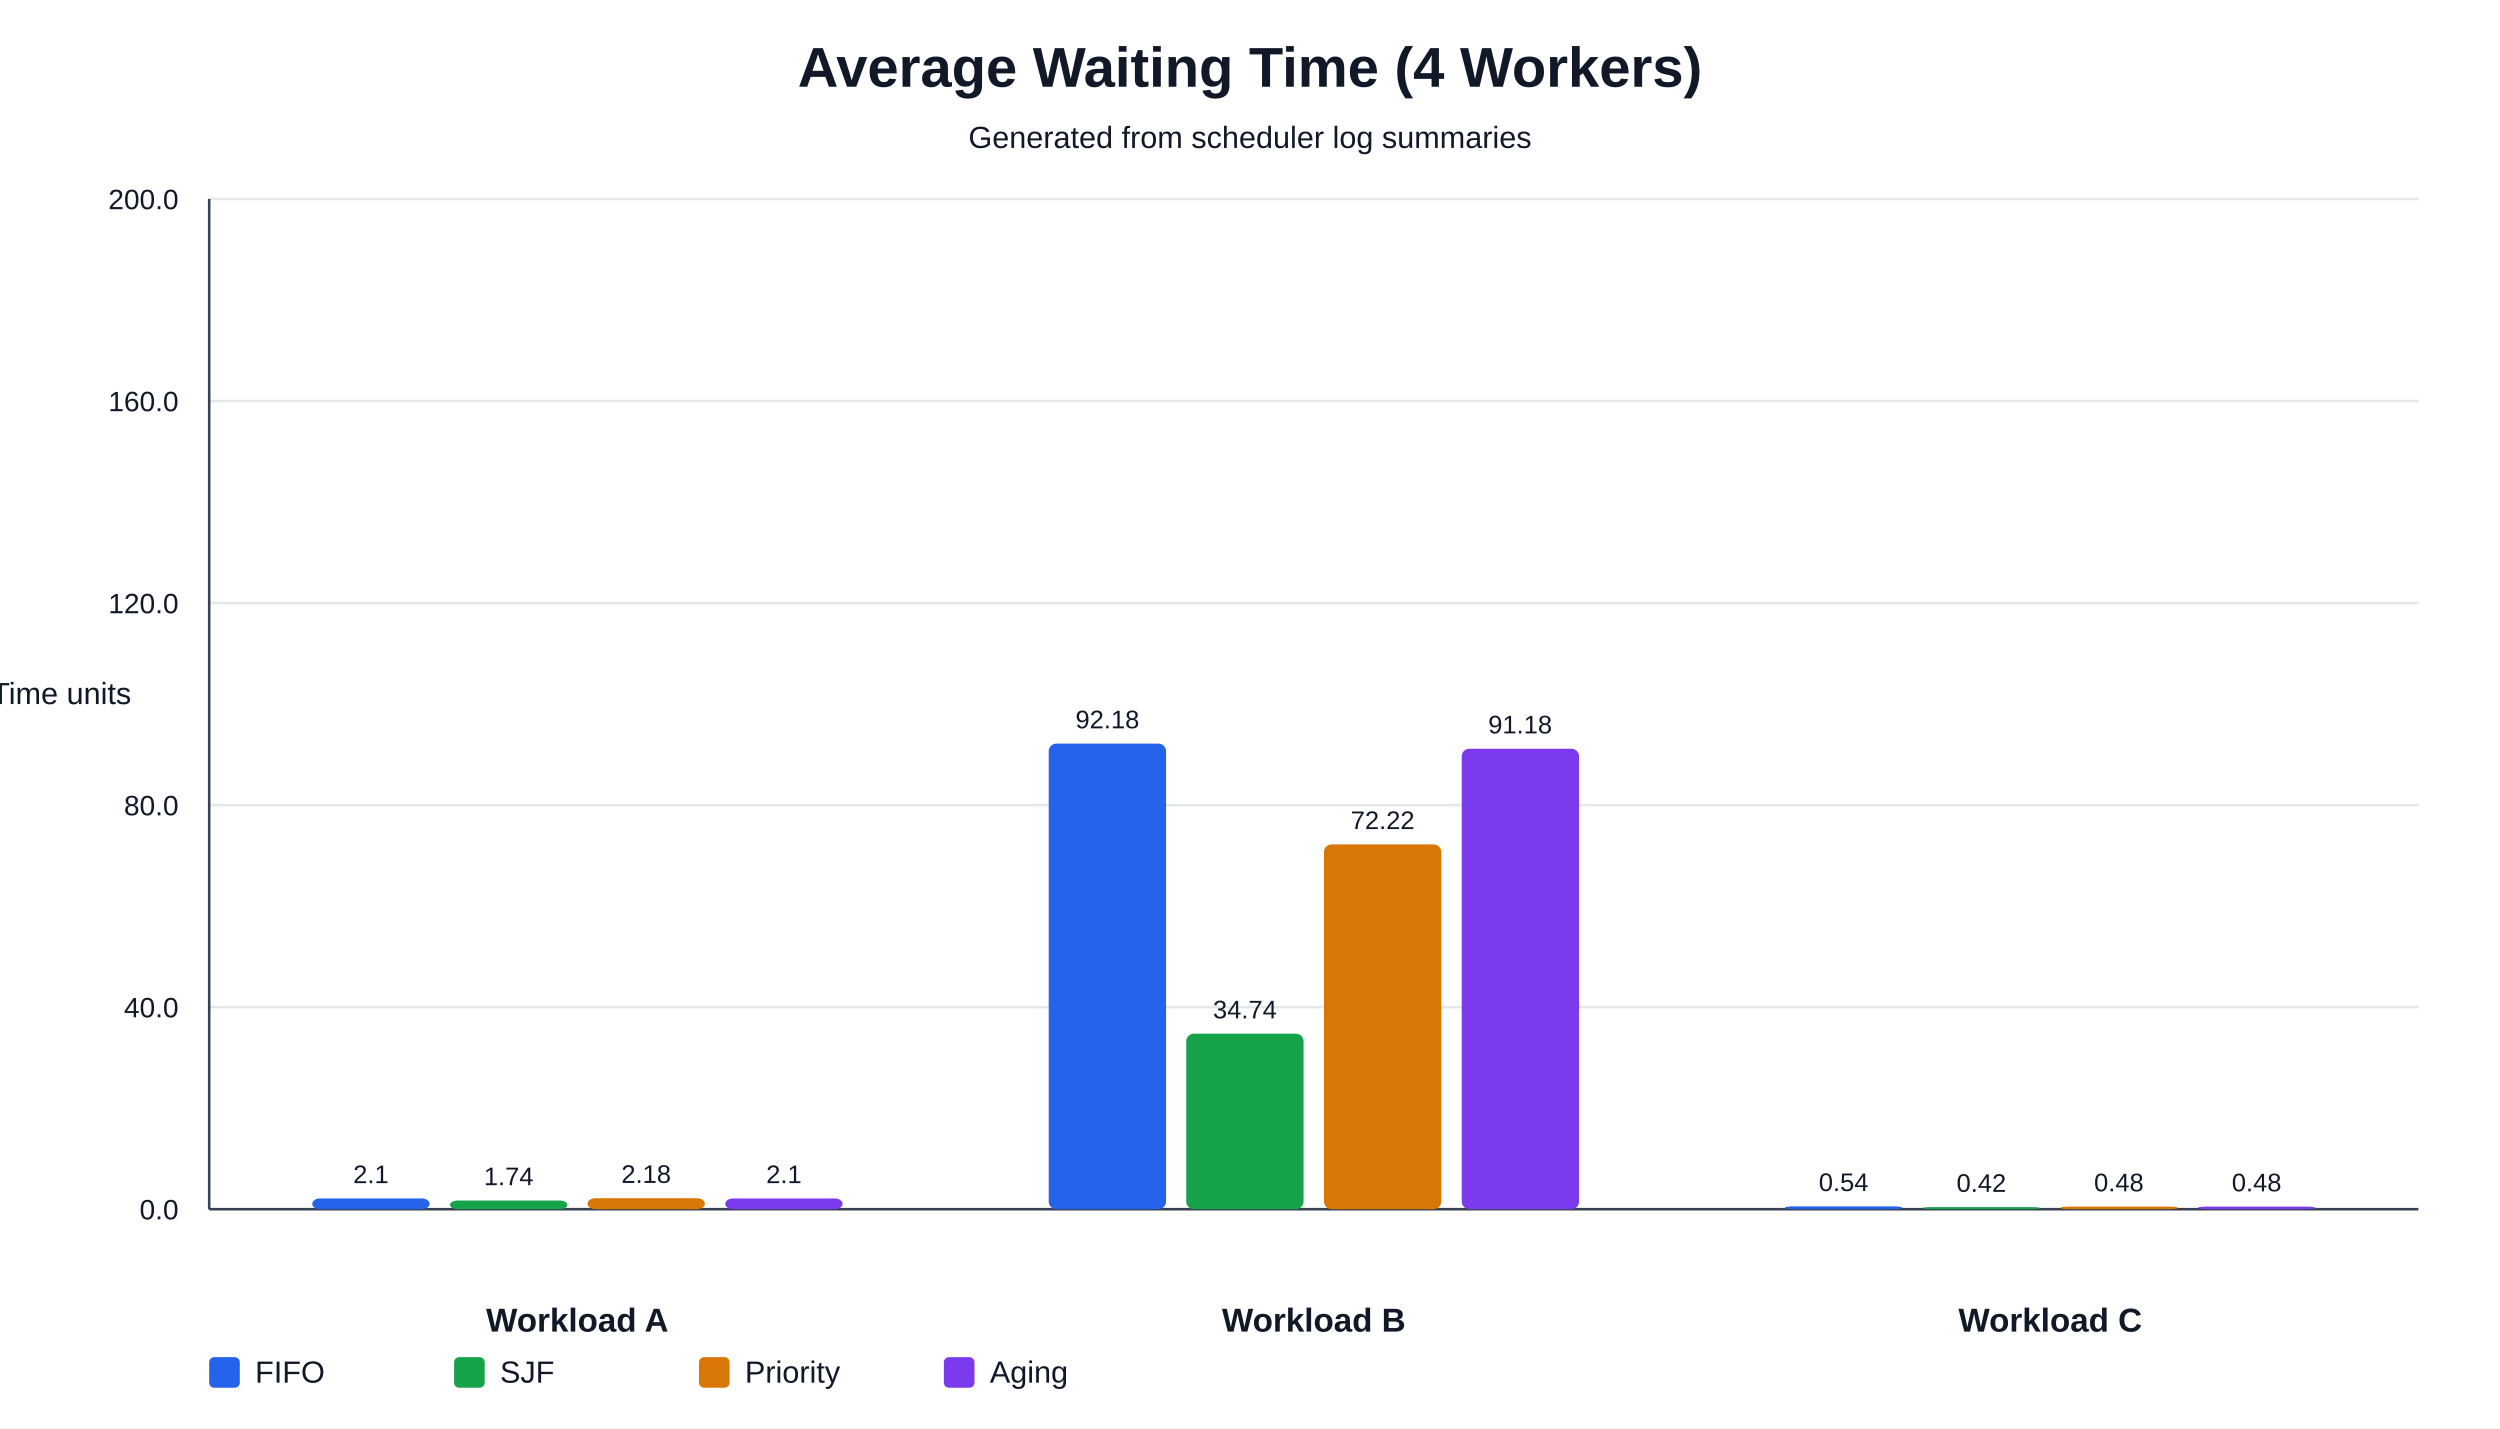
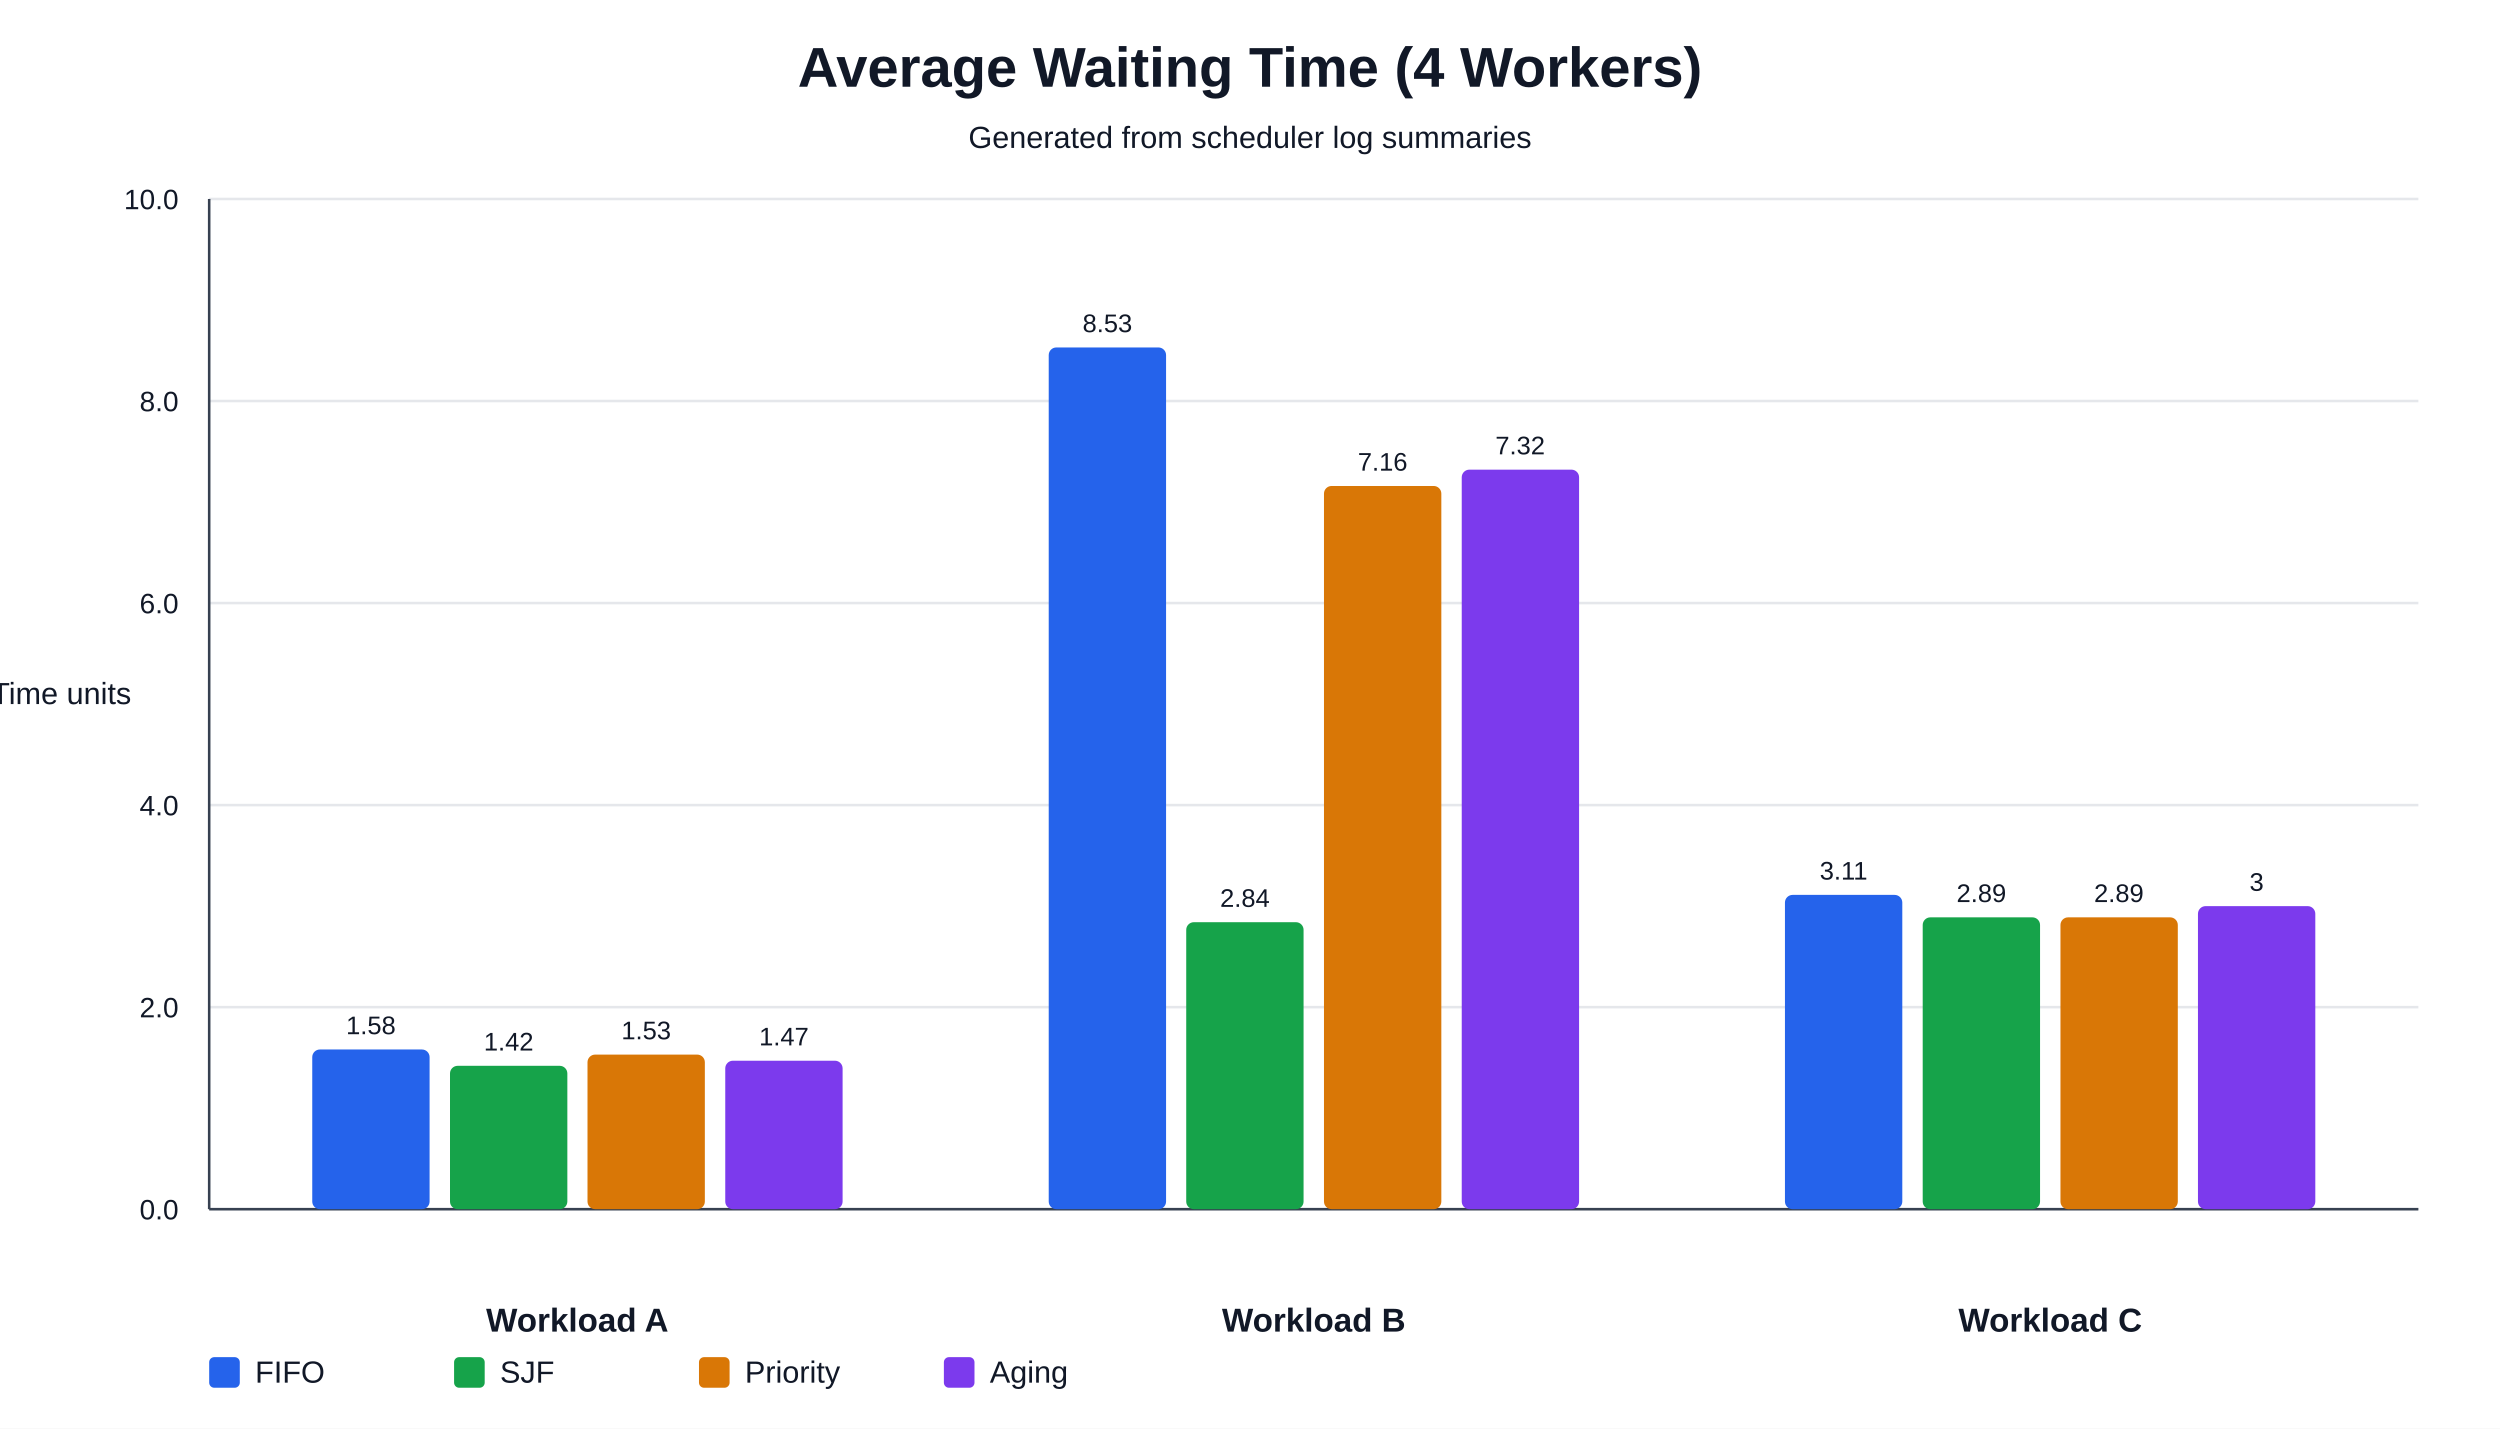
<svg xmlns="http://www.w3.org/2000/svg" width="980" height="560" viewBox="0 0 980 560">
  <rect width="100%" height="100%" fill="#ffffff" />
  <text x="490.0" y="34.0" font-family="Arial, sans-serif" font-size="22" font-weight="700" text-anchor="middle" fill="#111827">Average Waiting Time (4 Workers)</text>
  <text x="490.0" y="58.0" font-family="Arial, sans-serif" font-size="12" font-weight="400" text-anchor="middle" fill="#111827">Generated from scheduler log summaries</text>
  <line x1="82" y1="474.0" x2="948" y2="474.0" stroke="#e5e7eb" />
  <text x="70.0" y="478.0" font-family="Arial, sans-serif" font-size="11" font-weight="400" text-anchor="end" fill="#111827">0.0</text>
  <line x1="82" y1="394.8" x2="948" y2="394.8" stroke="#e5e7eb" />
-   <text x="70.0" y="398.8" font-family="Arial, sans-serif" font-size="11" font-weight="400" text-anchor="end" fill="#111827">40.0</text>
+   <text x="70.0" y="398.8" font-family="Arial, sans-serif" font-size="11" font-weight="400" text-anchor="end" fill="#111827">2.0</text>
  <line x1="82" y1="315.6" x2="948" y2="315.6" stroke="#e5e7eb" />
-   <text x="70.0" y="319.6" font-family="Arial, sans-serif" font-size="11" font-weight="400" text-anchor="end" fill="#111827">80.0</text>
+   <text x="70.0" y="319.6" font-family="Arial, sans-serif" font-size="11" font-weight="400" text-anchor="end" fill="#111827">4.0</text>
  <line x1="82" y1="236.4" x2="948" y2="236.4" stroke="#e5e7eb" />
-   <text x="70.0" y="240.4" font-family="Arial, sans-serif" font-size="11" font-weight="400" text-anchor="end" fill="#111827">120.0</text>
+   <text x="70.0" y="240.4" font-family="Arial, sans-serif" font-size="11" font-weight="400" text-anchor="end" fill="#111827">6.0</text>
  <line x1="82" y1="157.2" x2="948" y2="157.2" stroke="#e5e7eb" />
-   <text x="70.0" y="161.2" font-family="Arial, sans-serif" font-size="11" font-weight="400" text-anchor="end" fill="#111827">160.0</text>
+   <text x="70.0" y="161.2" font-family="Arial, sans-serif" font-size="11" font-weight="400" text-anchor="end" fill="#111827">8.0</text>
  <line x1="82" y1="78.0" x2="948" y2="78.0" stroke="#e5e7eb" />
-   <text x="70.0" y="82.0" font-family="Arial, sans-serif" font-size="11" font-weight="400" text-anchor="end" fill="#111827">200.0</text>
+   <text x="70.0" y="82.0" font-family="Arial, sans-serif" font-size="11" font-weight="400" text-anchor="end" fill="#111827">10.0</text>
  <line x1="82" y1="78" x2="82" y2="474" stroke="#374151" />
  <line x1="82" y1="474" x2="948" y2="474" stroke="#374151" />
  <text x="24.0" y="276.0" font-family="Arial, sans-serif" font-size="12" font-weight="400" text-anchor="middle" fill="#111827">Time units</text>
  <text x="226.3" y="522.0" font-family="Arial, sans-serif" font-size="13" font-weight="700" text-anchor="middle" fill="#111827">Workload A</text>
-   <rect x="122.4" y="469.8" width="46.0" height="4.2" fill="#2563eb" rx="3" />
-   <text x="145.4" y="463.8" font-family="Arial, sans-serif" font-size="10" font-weight="400" text-anchor="middle" fill="#111827">2.1</text>
-   <rect x="176.4" y="470.6" width="46.0" height="3.4" fill="#16a34a" rx="3" />
-   <text x="199.4" y="464.6" font-family="Arial, sans-serif" font-size="10" font-weight="400" text-anchor="middle" fill="#111827">1.74</text>
-   <rect x="230.3" y="469.7" width="46.0" height="4.3" fill="#d97706" rx="3" />
-   <text x="253.3" y="463.7" font-family="Arial, sans-serif" font-size="10" font-weight="400" text-anchor="middle" fill="#111827">2.18</text>
-   <rect x="284.3" y="469.8" width="46.0" height="4.2" fill="#7c3aed" rx="3" />
-   <text x="307.3" y="463.8" font-family="Arial, sans-serif" font-size="10" font-weight="400" text-anchor="middle" fill="#111827">2.1</text>
+   <rect x="122.4" y="411.4" width="46.0" height="62.6" fill="#2563eb" rx="3" />
+   <text x="145.4" y="405.4" font-family="Arial, sans-serif" font-size="10" font-weight="400" text-anchor="middle" fill="#111827">1.58</text>
+   <rect x="176.4" y="417.8" width="46.0" height="56.2" fill="#16a34a" rx="3" />
+   <text x="199.4" y="411.8" font-family="Arial, sans-serif" font-size="10" font-weight="400" text-anchor="middle" fill="#111827">1.42</text>
+   <rect x="230.3" y="413.4" width="46.0" height="60.6" fill="#d97706" rx="3" />
+   <text x="253.3" y="407.4" font-family="Arial, sans-serif" font-size="10" font-weight="400" text-anchor="middle" fill="#111827">1.53</text>
+   <rect x="284.3" y="415.8" width="46.0" height="58.2" fill="#7c3aed" rx="3" />
+   <text x="307.3" y="409.8" font-family="Arial, sans-serif" font-size="10" font-weight="400" text-anchor="middle" fill="#111827">1.47</text>
  <text x="515.0" y="522.0" font-family="Arial, sans-serif" font-size="13" font-weight="700" text-anchor="middle" fill="#111827">Workload B</text>
-   <rect x="411.1" y="291.5" width="46.0" height="182.5" fill="#2563eb" rx="3" />
-   <text x="434.1" y="285.5" font-family="Arial, sans-serif" font-size="10" font-weight="400" text-anchor="middle" fill="#111827">92.18</text>
-   <rect x="465.0" y="405.2" width="46.0" height="68.8" fill="#16a34a" rx="3" />
-   <text x="488.0" y="399.2" font-family="Arial, sans-serif" font-size="10" font-weight="400" text-anchor="middle" fill="#111827">34.74</text>
-   <rect x="519.0" y="331.0" width="46.0" height="143.0" fill="#d97706" rx="3" />
-   <text x="542.0" y="325.0" font-family="Arial, sans-serif" font-size="10" font-weight="400" text-anchor="middle" fill="#111827">72.22</text>
-   <rect x="573.0" y="293.5" width="46.0" height="180.5" fill="#7c3aed" rx="3" />
-   <text x="595.9" y="287.5" font-family="Arial, sans-serif" font-size="10" font-weight="400" text-anchor="middle" fill="#111827">91.18</text>
+   <rect x="411.1" y="136.2" width="46.0" height="337.8" fill="#2563eb" rx="3" />
+   <text x="434.1" y="130.2" font-family="Arial, sans-serif" font-size="10" font-weight="400" text-anchor="middle" fill="#111827">8.53</text>
+   <rect x="465.0" y="361.5" width="46.0" height="112.5" fill="#16a34a" rx="3" />
+   <text x="488.0" y="355.5" font-family="Arial, sans-serif" font-size="10" font-weight="400" text-anchor="middle" fill="#111827">2.84</text>
+   <rect x="519.0" y="190.5" width="46.0" height="283.5" fill="#d97706" rx="3" />
+   <text x="542.0" y="184.5" font-family="Arial, sans-serif" font-size="10" font-weight="400" text-anchor="middle" fill="#111827">7.16</text>
+   <rect x="573.0" y="184.1" width="46.0" height="289.9" fill="#7c3aed" rx="3" />
+   <text x="595.9" y="178.1" font-family="Arial, sans-serif" font-size="10" font-weight="400" text-anchor="middle" fill="#111827">7.32</text>
  <text x="803.7" y="522.0" font-family="Arial, sans-serif" font-size="13" font-weight="700" text-anchor="middle" fill="#111827">Workload C</text>
-   <rect x="699.7" y="472.9" width="46.0" height="1.1" fill="#2563eb" rx="3" />
-   <text x="722.7" y="466.9" font-family="Arial, sans-serif" font-size="10" font-weight="400" text-anchor="middle" fill="#111827">0.54</text>
-   <rect x="753.7" y="473.2" width="46.0" height="0.8" fill="#16a34a" rx="3" />
-   <text x="776.7" y="467.2" font-family="Arial, sans-serif" font-size="10" font-weight="400" text-anchor="middle" fill="#111827">0.42</text>
-   <rect x="807.7" y="473.0" width="46.0" height="1.0" fill="#d97706" rx="3" />
-   <text x="830.6" y="467.0" font-family="Arial, sans-serif" font-size="10" font-weight="400" text-anchor="middle" fill="#111827">0.48</text>
-   <rect x="861.6" y="473.0" width="46.0" height="1.0" fill="#7c3aed" rx="3" />
-   <text x="884.6" y="467.0" font-family="Arial, sans-serif" font-size="10" font-weight="400" text-anchor="middle" fill="#111827">0.48</text>
+   <rect x="699.7" y="350.8" width="46.0" height="123.2" fill="#2563eb" rx="3" />
+   <text x="722.7" y="344.8" font-family="Arial, sans-serif" font-size="10" font-weight="400" text-anchor="middle" fill="#111827">3.11</text>
+   <rect x="753.7" y="359.6" width="46.0" height="114.4" fill="#16a34a" rx="3" />
+   <text x="776.7" y="353.6" font-family="Arial, sans-serif" font-size="10" font-weight="400" text-anchor="middle" fill="#111827">2.89</text>
+   <rect x="807.7" y="359.6" width="46.0" height="114.4" fill="#d97706" rx="3" />
+   <text x="830.6" y="353.6" font-family="Arial, sans-serif" font-size="10" font-weight="400" text-anchor="middle" fill="#111827">2.89</text>
+   <rect x="861.6" y="355.2" width="46.0" height="118.8" fill="#7c3aed" rx="3" />
+   <text x="884.6" y="349.2" font-family="Arial, sans-serif" font-size="10" font-weight="400" text-anchor="middle" fill="#111827">3</text>
  <rect x="82" y="532" width="12" height="12" fill="#2563eb" rx="2" />
  <text x="100.0" y="542.0" font-family="Arial, sans-serif" font-size="12" font-weight="400" text-anchor="start" fill="#111827">FIFO</text>
  <rect x="178" y="532" width="12" height="12" fill="#16a34a" rx="2" />
  <text x="196.0" y="542.0" font-family="Arial, sans-serif" font-size="12" font-weight="400" text-anchor="start" fill="#111827">SJF</text>
  <rect x="274" y="532" width="12" height="12" fill="#d97706" rx="2" />
  <text x="292.0" y="542.0" font-family="Arial, sans-serif" font-size="12" font-weight="400" text-anchor="start" fill="#111827">Priority</text>
  <rect x="370" y="532" width="12" height="12" fill="#7c3aed" rx="2" />
  <text x="388.0" y="542.0" font-family="Arial, sans-serif" font-size="12" font-weight="400" text-anchor="start" fill="#111827">Aging</text>
</svg>
